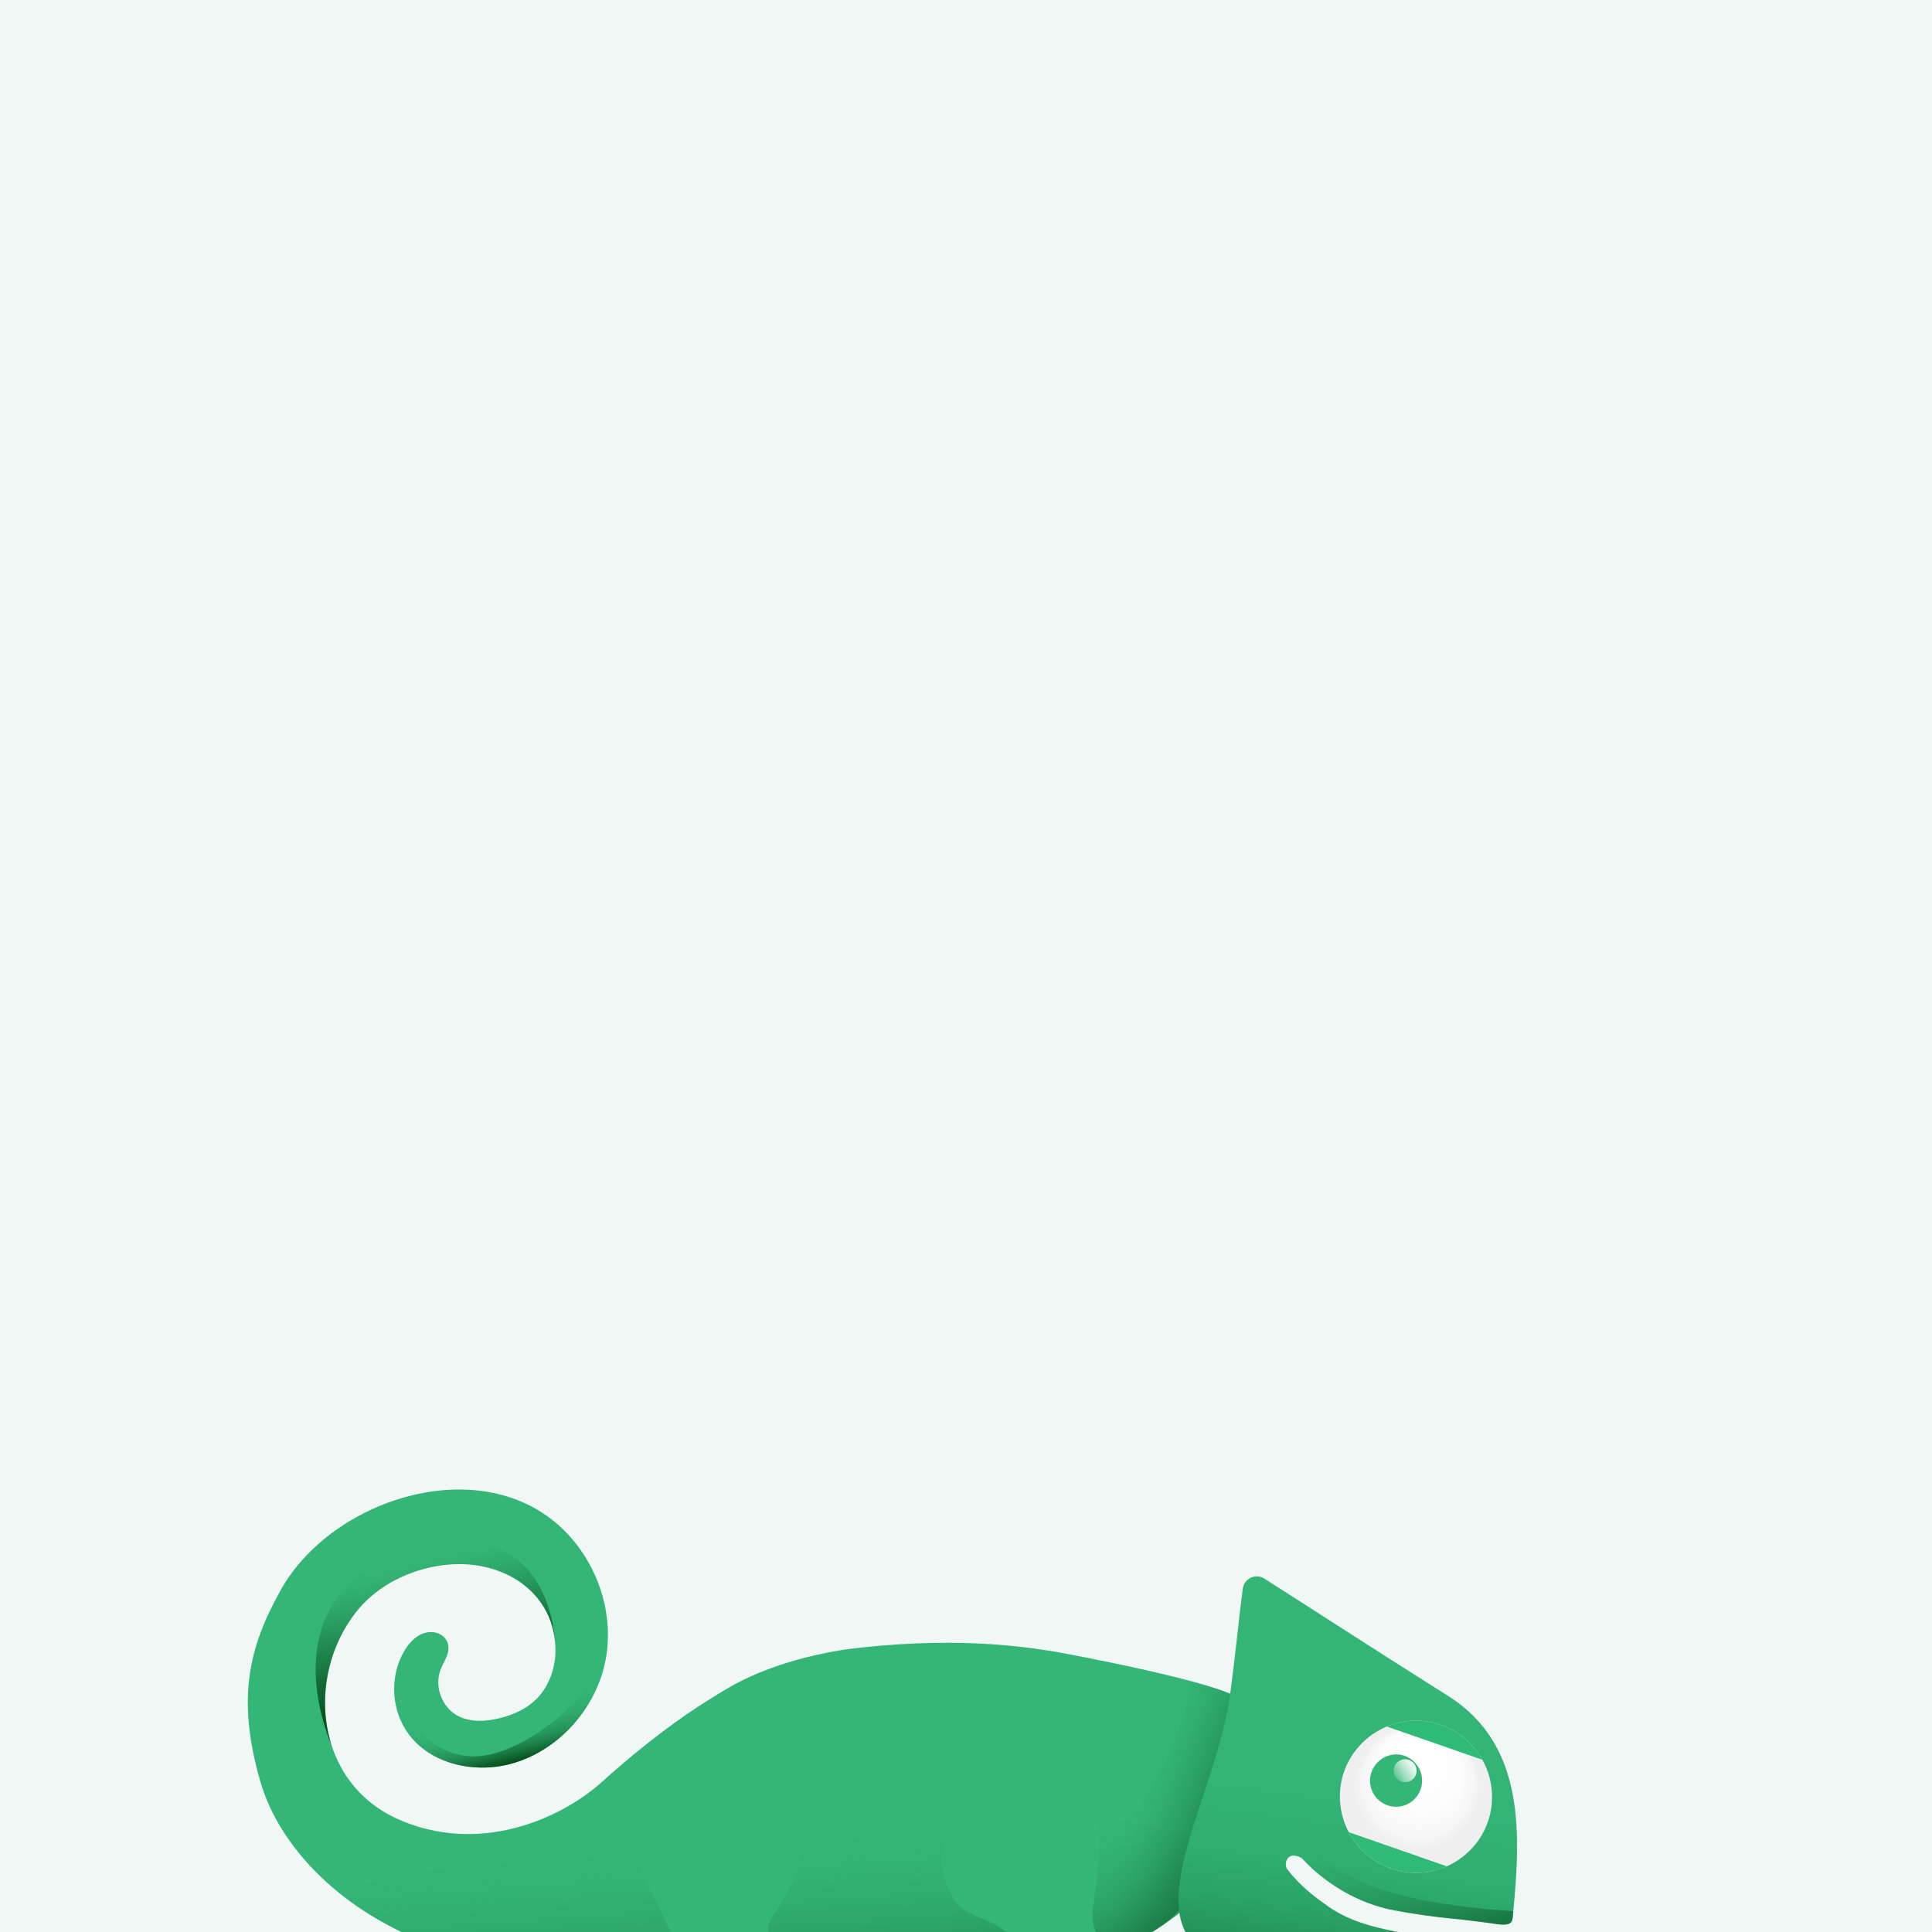
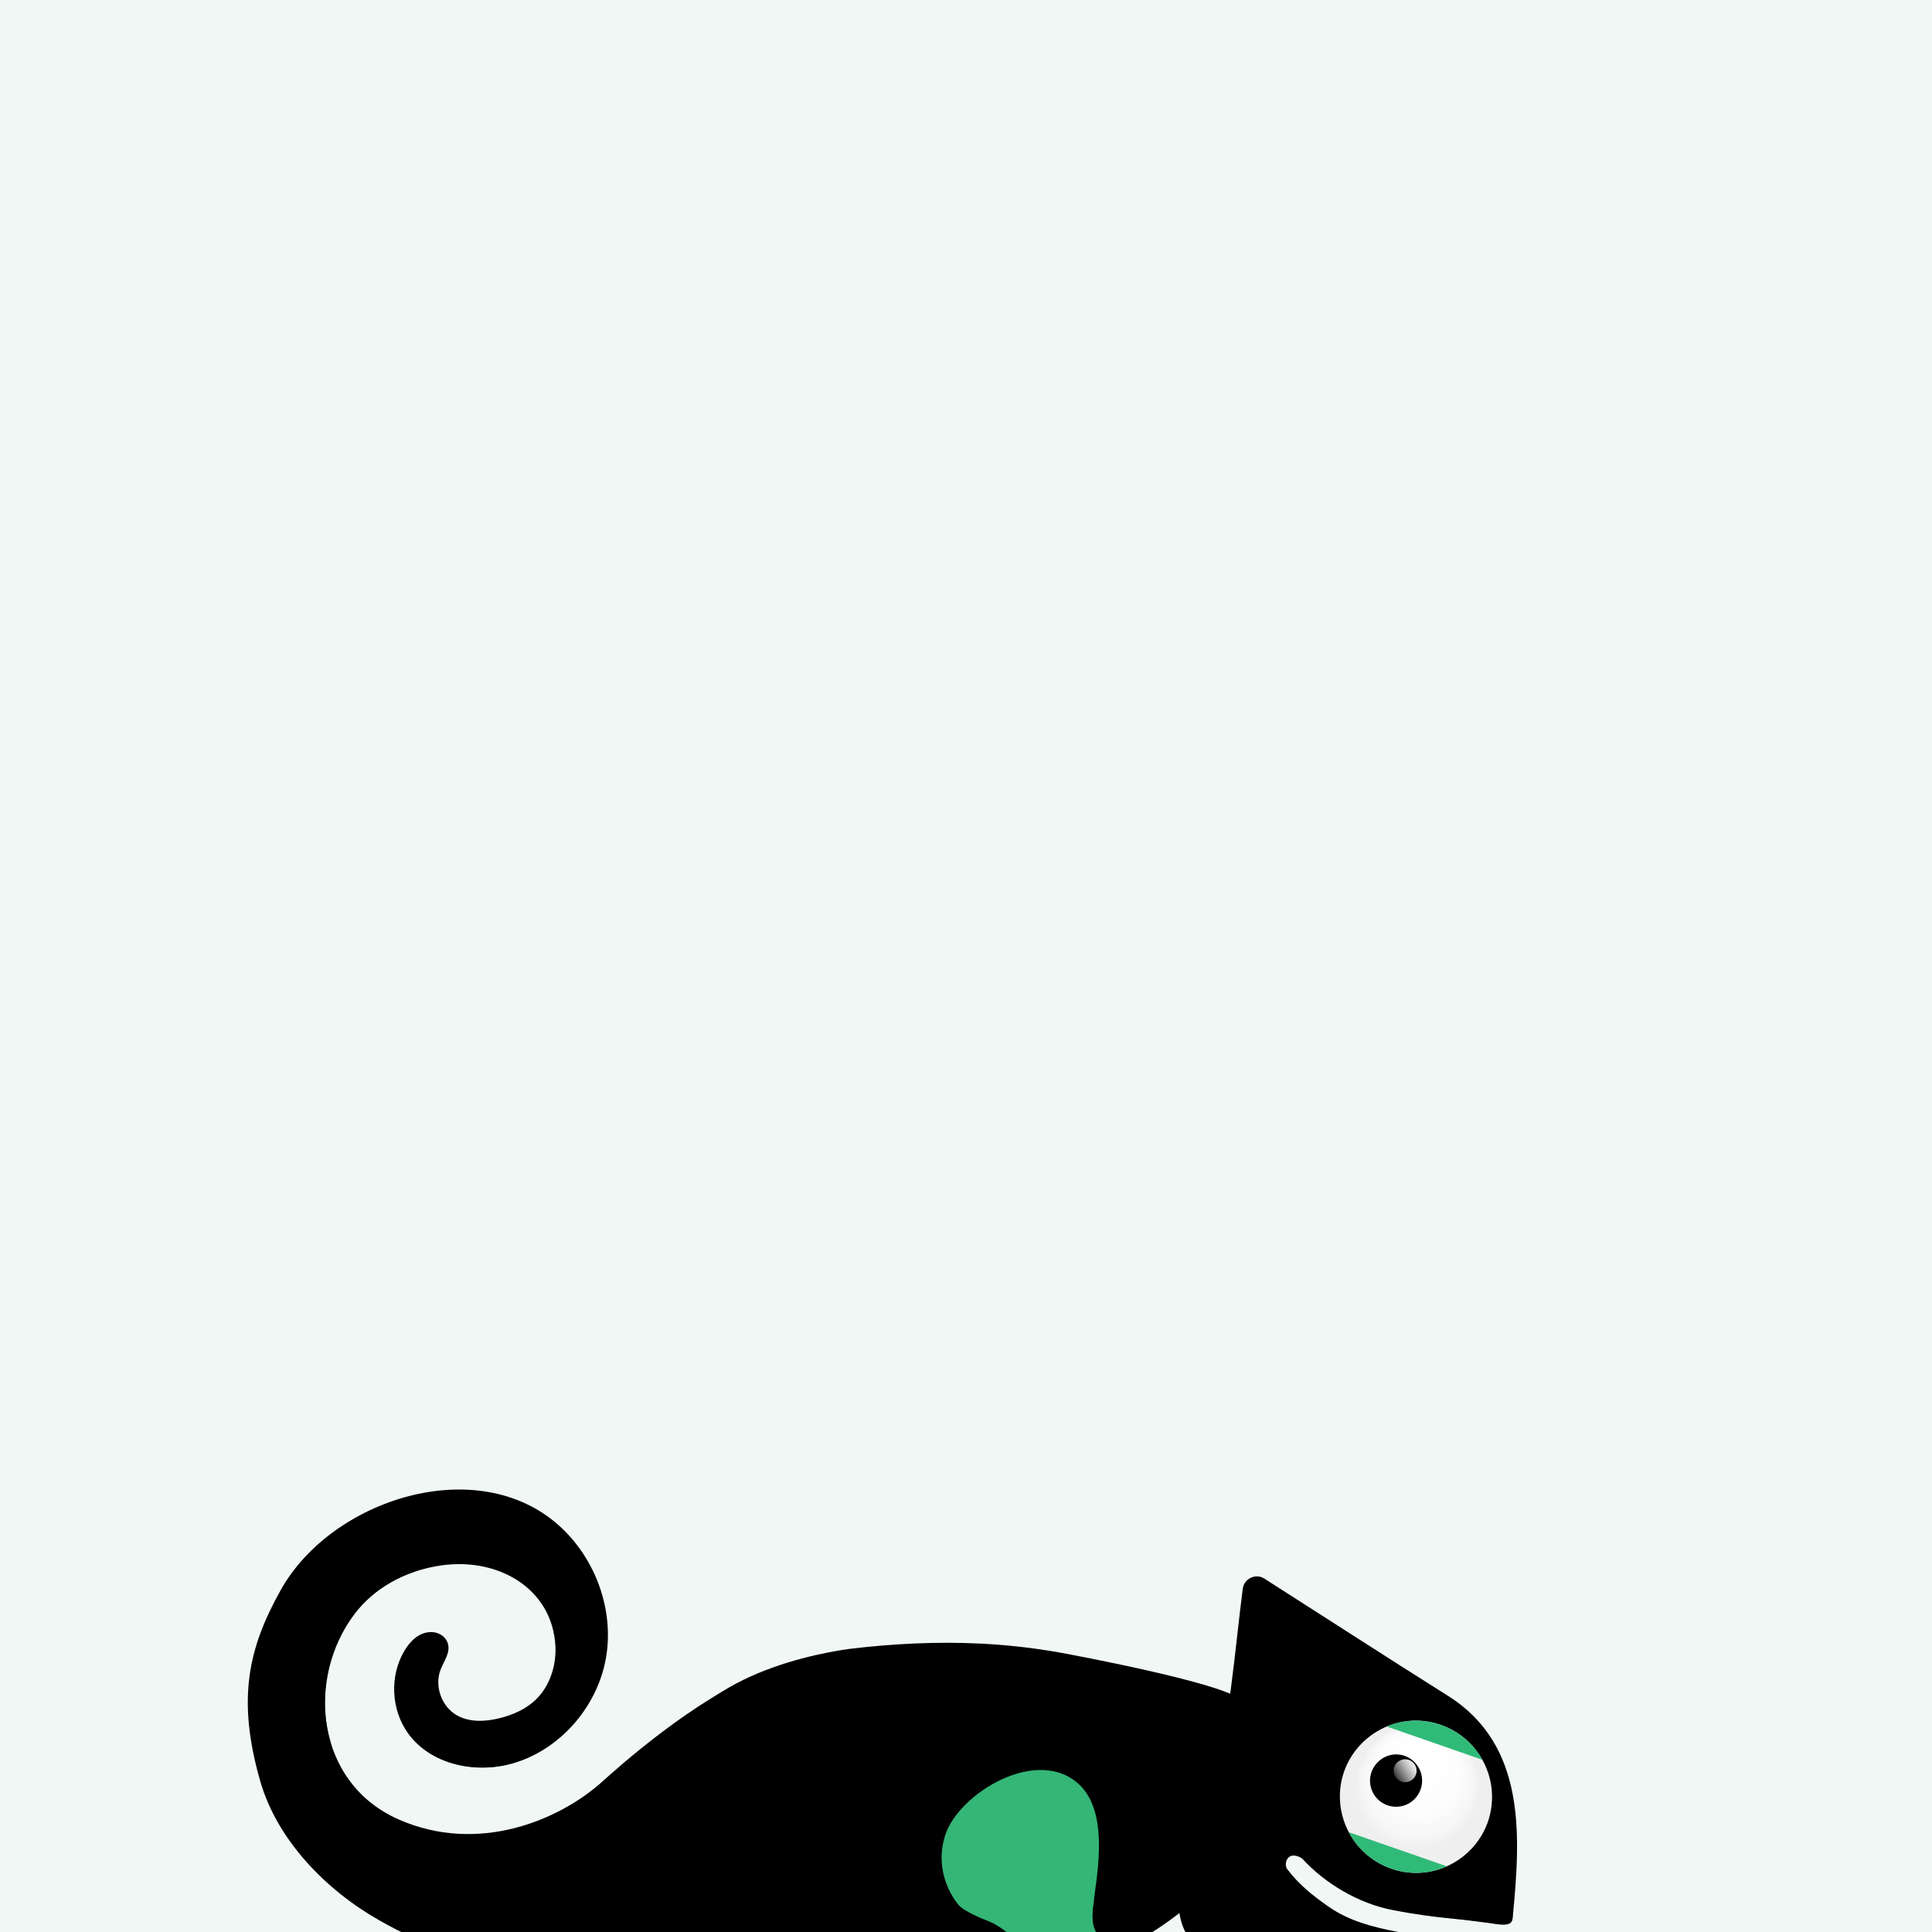
<svg xmlns="http://www.w3.org/2000/svg" width="800" height="800" viewBox="0 0 800 800">
  <path fill="#f0f7f4" d="M0 0h800v800H0z" />
  <svg width="656" height="656" x="72" y="208" aria-hidden="true" class="laying-geeko spot-illustration" preserveAspectRatio="xMidYMax meet" viewBox="0 0 1073.12 404.41">
    <defs id="defs58">
+       <radialGradient id="gl-radial-gradient" cx="600" cy="749.63" r="630.34" fx="600" fy="749.63" gradientTransform="matrix(1 0 0 .03 -63.44 329.92)" gradientUnits="userSpaceOnUse">
+         <stop id="stop1" offset="0" stop-color="#000" stop-opacity=".8" />
+         <stop id="stop2" offset=".85" stop-color="#000" stop-opacity="0" />
+       </radialGradient>
+       <radialGradient id="gl-radial-gradient-3" cx="879.99" cy="575.1" r="51.57" fx="879.99" fy="539.14" gradientTransform="rotate(-4.42 -4336.36 1206.26)" gradientUnits="userSpaceOnUse">
+         <stop id="stop32" offset="0" stop-color="#fff" />
+         <stop id="stop33" offset=".53" stop-color="#fdfdfd" />
+         <stop id="stop34" offset=".73" stop-color="#f6f6f6" />
+         <stop id="stop35" offset=".82" stop-color="#efefef" />
+       </radialGradient>
+       <radialGradient id="gl-radial-gradient-4" cx="872" cy="653.52" r="55.01" fx="872" fy="653.52" gradientTransform="translate(-63.44 -398.14)" href="#radial-gradient-2" />
+       <radialGradient id="gl-radial-gradient-5" cx="1404.83" cy="2758.47" r="182.32" fx="1404.83" fy="2758.47" gradientTransform="rotate(29.21 5872.13 -293.12)" href="#radial-gradient-2" />
+       <radialGradient id="gl-radial-gradient-6" cx="257.95" cy="-688.17" r="91.39" fx="257.95" fy="-688.17" gradientTransform="rotate(-13.77 3284.49 76.8)" href="#radial-gradient-2" />
+       <radialGradient id="gl-radialGradient79" cx="850.06" cy="536.25" r="100.11" fx="850.06" fy="536.25" gradientTransform="rotate(-4.42 -4336.36 1206.26)" gradientUnits="userSpaceOnUse" href="#radial-gradient-2" />
+       <radialGradient id="gl-radialGradient82" cx="879.99" cy="575.1" r="51.57" fx="879.99" fy="539.14" gradientTransform="rotate(-4.42 -4336.36 1206.26)" gradientUnits="userSpaceOnUse" href="#radial-gradient-3" />
      <linearGradient id="gl-linear-gradient" x1="1347.04" x2="1424.83" y1="2808.2" y2="2927.02" gradientTransform="rotate(29.21 5872.13 -293.12)" gradientUnits="userSpaceOnUse">
        <stop id="stop3" offset="0" stop-color="#fff" stop-opacity="0" />
        <stop id="stop4" offset=".26" stop-color="#dee9e2" stop-opacity=".07" />
        <stop id="stop5" offset=".65" stop-color="#83ae92" stop-opacity=".27" />
        <stop id="stop6" offset="1" stop-color="#196835" stop-opacity=".5" />
      </linearGradient>
      <linearGradient id="gl-linear-gradient-2" x1="1554.33" x2="1626.63" y1="2710.58" y2="2701.42" gradientTransform="rotate(29.21 5872.13 -293.12)" gradientUnits="userSpaceOnUse">
        <stop id="stop7" offset="0" stop-color="#fff" stop-opacity="0" />
        <stop id="stop8" offset=".05" stop-color="#f1f5f2" stop-opacity=".03" />
        <stop id="stop9" offset=".67" stop-color="#548f69" stop-opacity=".37" />
        <stop id="stop10" offset="1" stop-color="#196835" stop-opacity=".5" />
-       </linearGradient>
-       <linearGradient id="gl-linear-gradient-3" x1="257.56" x2="257.56" y1="-555.75" y2="-365.46" gradientTransform="rotate(-13.77 3284.49 76.8)" gradientUnits="userSpaceOnUse">
-         <stop id="stop11" offset="0" stop-color="#fff" stop-opacity="0" />
-         <stop id="stop12" offset=".45" stop-color="#fafcfb" stop-opacity=".02" />
-         <stop id="stop13" offset=".61" stop-color="#ebf2ee" stop-opacity=".08" />
-         <stop id="stop14" offset=".72" stop-color="#d1e1d7" stop-opacity=".2" />
-         <stop id="stop15" offset=".81" stop-color="#acc8b6" stop-opacity=".36" />
-         <stop id="stop16" offset=".89" stop-color="#7ba88b" stop-opacity=".57" />
-         <stop id="stop17" offset=".96" stop-color="#408258" stop-opacity=".83" />
-         <stop id="stop18" offset="1" stop-color="#196835" />
-       </linearGradient>
-       <linearGradient id="gl-linear-gradient-4" x1="444.14" x2="444.14" y1="588.09" y2="746.29" gradientUnits="userSpaceOnUse">
-         <stop id="stop19" offset="0" stop-color="#1b6936" stop-opacity="0" />
-         <stop id="stop20" offset=".57" stop-color="#1a6835" stop-opacity=".02" />
-         <stop id="stop21" offset=".77" stop-color="#1a6835" stop-opacity=".08" />
-         <stop id="stop22" offset=".92" stop-color="#196835" stop-opacity=".2" />
-         <stop id="stop23" offset="1" stop-color="#196835" stop-opacity=".3" />
      </linearGradient>
      <linearGradient id="gl-linear-gradient-5" x1="842.35" x2="842.35" y1="441.25" y2="707.99" gradientTransform="rotate(-4.42 -4336.36 1206.26)" gradientUnits="userSpaceOnUse">
        <stop id="stop24" offset="0" stop-color="#0d6b37" stop-opacity="0" />
        <stop id="stop25" offset=".51" stop-color="#0c6a36" stop-opacity=".02" />
        <stop id="stop26" offset=".7" stop-color="#0c6a36" stop-opacity=".08" />
        <stop id="stop27" offset=".83" stop-color="#0c6a36" stop-opacity=".19" />
        <stop id="stop28" offset=".93" stop-color="#0b6a36" stop-opacity=".35" />
        <stop id="stop29" offset="1" stop-color="#0b6a36" stop-opacity=".5" />
      </linearGradient>
      <linearGradient id="gl-linear-gradient-6" x1="0%" x2="100%" y1="100%" y2="0%" gradientUnits="objectBoundingBox">
        <stop id="stop36" offset="0" stop-color="#fff" stop-opacity="0" />
        <stop id="stop37" offset=".07" stop-color="#fff" stop-opacity=".1" />
        <stop id="stop38" offset=".27" stop-color="#fff" stop-opacity=".37" />
        <stop id="stop39" offset=".46" stop-color="#fff" stop-opacity=".59" />
        <stop id="stop40" offset=".63" stop-color="#fff" stop-opacity=".77" />
        <stop id="stop41" offset=".78" stop-color="#fff" stop-opacity=".9" />
        <stop id="stop42" offset=".91" stop-color="#fff" stop-opacity=".97" />
        <stop id="stop43" offset="1" stop-color="#fff" />
      </linearGradient>
      <linearGradient id="gl-linear-gradient-7" x1="852.15" x2="903.08" y1="593.07" y2="681.3" gradientTransform="rotate(-4.42 -4336.36 1206.26)" gradientUnits="userSpaceOnUse">
        <stop id="stop44" offset="0" stop-color="#fff" stop-opacity="0" />
        <stop id="stop45" offset="1" stop-color="#196835" stop-opacity=".5" />
      </linearGradient>
-       <linearGradient id="gl-linear-gradient-8" x1="658.21" x2="661.45" y1="436.84" y2="743.72" gradientTransform="translate(-63.44 -398.14)" href="#linear-gradient-4" />
      <linearGradient id="gl-linear-gradient-9" x1="295.32" x2="295.32" y1="-604.69" y2="-544.77" gradientTransform="rotate(-13.77 3284.49 76.8)" gradientUnits="userSpaceOnUse">
        <stop id="stop46" offset="0" stop-color="#fff" stop-opacity="0" />
        <stop id="stop47" offset=".21" stop-color="#f6f9f7" stop-opacity=".04" />
        <stop id="stop48" offset=".4" stop-color="#dde9e1" stop-opacity=".14" />
        <stop id="stop49" offset=".59" stop-color="#b4cdbd" stop-opacity=".33" />
        <stop id="stop50" offset=".77" stop-color="#79a789" stop-opacity=".58" />
        <stop id="stop51" offset=".95" stop-color="#2e7647" stop-opacity=".91" />
        <stop id="stop52" offset="1" stop-color="#196835" />
      </linearGradient>
      <linearGradient id="gl-linear-gradient-10" x1="256.9" x2="256.9" y1="-701.75" y2="-586.69" gradientTransform="rotate(-13.77 3284.49 76.8)" gradientUnits="userSpaceOnUse">
        <stop id="stop53" offset="0" stop-color="#fff" stop-opacity="0" />
        <stop id="stop54" offset=".17" stop-color="#bdd4c5" stop-opacity=".28" />
        <stop id="stop55" offset=".4" stop-color="#76a586" stop-opacity=".6" />
        <stop id="stop56" offset=".62" stop-color="#428359" stop-opacity=".82" />
        <stop id="stop57" offset=".82" stop-color="#236e3e" stop-opacity=".95" />
        <stop id="stop58" offset="1" stop-color="#196835" />
      </linearGradient>
-       <linearGradient id="gl-linearGradient79" x1="444.14" x2="444.14" y1="588.09" y2="746.29" gradientTransform="translate(-63.44 -398.14)" gradientUnits="userSpaceOnUse" href="#linear-gradient-4" />
-       <radialGradient id="gl-radial-gradient" cx="600" cy="749.63" r="630.34" fx="600" fy="749.63" gradientTransform="matrix(1 0 0 .03 -63.44 329.92)" gradientUnits="userSpaceOnUse">
-         <stop id="stop1" offset="0" stop-color="#000" stop-opacity=".8" />
-         <stop id="stop2" offset=".85" stop-color="#000" stop-opacity="0" />
-       </radialGradient>
-       <radialGradient id="gl-radial-gradient-2" cx="850.06" cy="536.25" r="100.11" fx="850.06" fy="536.25" gradientTransform="rotate(-4.42 853.87 583.38)" gradientUnits="userSpaceOnUse">
-         <stop id="stop30" offset="0" stop-color="#a7d8bb" />
-         <stop id="stop31" offset="1" stop-color="#fff" stop-opacity="0" />
-       </radialGradient>
-       <radialGradient id="gl-radial-gradient-3" cx="879.99" cy="575.1" r="51.57" fx="879.99" fy="539.14" gradientTransform="rotate(-4.42 -4336.36 1206.26)" gradientUnits="userSpaceOnUse">
-         <stop id="stop32" offset="0" stop-color="#fff" />
-         <stop id="stop33" offset=".53" stop-color="#fdfdfd" />
-         <stop id="stop34" offset=".73" stop-color="#f6f6f6" />
-         <stop id="stop35" offset=".82" stop-color="#efefef" />
-       </radialGradient>
-       <radialGradient id="gl-radial-gradient-4" cx="872" cy="653.52" r="55.01" fx="872" fy="653.52" gradientTransform="translate(-63.44 -398.14)" href="#radial-gradient-2" />
-       <radialGradient id="gl-radial-gradient-5" cx="1404.83" cy="2758.47" r="182.32" fx="1404.83" fy="2758.47" gradientTransform="rotate(29.21 5872.13 -293.12)" href="#radial-gradient-2" />
-       <radialGradient id="gl-radial-gradient-6" cx="257.95" cy="-688.17" r="91.39" fx="257.95" fy="-688.17" gradientTransform="rotate(-13.77 3284.49 76.8)" href="#radial-gradient-2" />
-       <radialGradient id="gl-radialGradient79" cx="850.06" cy="536.25" r="100.11" fx="850.06" fy="536.25" gradientTransform="rotate(-4.42 -4336.36 1206.26)" gradientUnits="userSpaceOnUse" href="#radial-gradient-2" />
-       <radialGradient id="gl-radialGradient82" cx="879.99" cy="575.1" r="51.57" fx="879.99" fy="539.14" gradientTransform="rotate(-4.42 -4336.36 1206.26)" gradientUnits="userSpaceOnUse" href="#radial-gradient-3" />
      <clipPath id="gl-clipPath81" clipPathUnits="userSpaceOnUse">
        <path id="gl-path82" fill="url(#gl-radialGradient82)" d="M864.94 159.38c11.59 36.43-19.18 72.36-56.96 66.5a51.9 51.9 0 0 1-41.28-35.33c-11.56-36.4 19.2-72.32 56.96-66.5a51.8 51.8 0 0 1 41.28 35.32" class="cls-15" />
      </clipPath>
-       <style id="style1">.cls-15{fill:url(#gl-radial-gradient-3)}.cls-18{fill:#34b677}</style>
    </defs>
    <path id="gl-path58" fill="url(#gl-radial-gradient)" d="M1073.12 351.49c0 29.23-398.46 52.92-638.5 52.92S0 380.7 0 351.49s194.59-52.92 434.62-52.92 638.5 23.69 638.5 52.92" opacity=".4" style="mix-blend-mode:multiply;isolation:isolate" />
    <path id="gl-path59" d="M454.41 316.54a408 408 0 0 1-117.08 21.96c-67.82 2.43-138.86-13.06-198.13-46.65-36.38-20.61-69.28-54.51-80.7-94.31-16.17-56.32-7.72-90.77 13.85-129.42 34.41-61.61 133.2-93.26 188.48-43.75 24.88 22.29 37.75 57.63 31.71 90.49-6.04 32.84-31.36 61.7-63.49 70.73-24.94 6.99-54.85.77-70.19-20.11-11.7-15.95-12.89-38.91-2.88-55.97 3.9-6.66 9.88-12.8 18.02-12.96 4.79-.1 9.43 2.39 11.25 6.83 2.68 6.56-2.19 12.43-4.57 18.55-4.3 11.05.5 24.87 10.74 30.85 8.64 5.05 19.48 4.52 29.19 2.1 9.05-2.23 17.91-6.11 24.6-12.6 9.39-9.14 13.79-22.75 13.25-35.87-1.62-39.2-39.42-62.1-81.17-54.4-21.37 3.92-41.45 14.7-54.65 31.96-33.43 43.7-26.86 114.66 29.69 139.54 53.68 23.62 108.52.7 137.74-25.56 11.44-10.3 62.12-55.7 108.38-74.35 41.38 38.17 151.49 116.6 55.96 192.93z" class="cls-18" style="isolation:isolate" />
    <path id="gl-path60" d="M721.21 141.35c-15.91-11.25-110.87-29.08-121.33-30.97a424 424 0 0 0-53.82-6.04c-29.7-1.43-59.49.07-89 3.68-31.62 4.5-114.8 22.33-130.1 86.27-12.72 49.04 31.12 94.13 59.4 117.29 5.76 3.6 9.48 6.19 14.82 10.43 66.88 26.67 137.91 17.49 150.56 14.15 6.47-1.81 13.17-3.72 20.28-5.61a221 221 0 0 1 9.07-2.34l.39-.1c26.22-6.48 43.53-11.28 57.09-16.48 16.19-6.21 27.04-12.97 41.3-23.81 26.2-19.92 67.16-128.23 41.35-146.5z" class="cls-18" style="isolation:isolate" />
    <path id="gl-path61" fill="url(#gl-linear-gradient)" d="M679.86 287.84c9.26-7.04 20.35-25.13 29.7-46.37-56.23-26.78-284.61-37.08-284.61-37.08s-307.28 67.67-310.03 64.66c7.83 31.89 153.32 71.38 178.32 68.53 23.13 2.86 70.88 1.17 108.18-3.81 10.83.48 27.11-.03 45.13 1.33 31.13 6.52 76.87 7.32 105.17 1.07 6.47-1.81 13.17-3.72 20.28-5.61a221 221 0 0 1 9.07-2.34l.39-.1c26.22-6.48 43.53-11.28 57.09-16.48 16.19-6.21 27.04-12.97 41.3-23.81z" style="mix-blend-mode:multiply;isolation:isolate" />
    <path id="path62" fill="url(#gl-linear-gradient-2)" d="M721.21 141.35c-4.88-3.45-17.23-7.53-32.28-11.57 0 .02-4.85 49.2-47.12 101.15-12.67 15.57-53.64 97.07-37.68 90.74 7.84-3.11 57.44-12.8 78.2-38.32 25.62-31.5 26.86-71.45 40.76-79.56 7.84-28.17 9.64-54.28-1.88-62.44" style="mix-blend-mode:multiply;isolation:isolate" />
    <path id="path63" fill="url(#linear-gradient-3)" d="m368.46 336.09-15.34-26.63c-173.06 34.29-285.03-95.38-288.25-94.9 14.78 32.38 43.26 59.7 74.33 77.29 59.28 33.59 130.32 49.08 198.14 46.65q15.61-.58 31.13-2.41z" style="mix-blend-mode:multiply;isolation:isolate" />
    <path id="path64" d="M422.08 326.54c-21.38-5.88-21.63-31.78-16.7-37.11h-.05c.28-.84 13.49-17.58 17.71-35.58s-9.14-65.81-51.05-63.84-79.99 25.36-59.54 63.59q.08.14.15.32a237 237 0 0 1 4.94 8.03c7.85 13.5 14.54 27.63 20.75 41.96 5.97 13.78 11.56 27.68 23.51 37.78 7.91 6.7 17.68 6.46 28.04 6.46h59.17c8.04 0 6.08-5.36 2.61-8.91-7.84-8.02-19.11-9.83-29.55-12.7z" class="cls-18" style="isolation:isolate" />
    <path id="path65" fill="url(#linearGradient79)" d="M422.08 326.54c-21.38-5.88-21.63-31.78-16.7-37.11h-.05c.28-.84 13.49-17.58 17.71-35.58s-9.14-65.81-51.05-63.84-79.99 25.36-59.54 63.59q.08.14.15.32a237 237 0 0 1 4.94 8.03c7.85 13.5 14.54 27.63 20.75 41.96 5.97 13.78 11.56 27.68 23.51 37.78 7.91 6.7 17.68 6.46 28.04 6.46h59.17c8.04 0 6.08-5.36 2.61-8.91-7.84-8.02-19.11-9.83-29.55-12.7z" style="mix-blend-mode:multiply;isolation:isolate" />
    <path id="path73" d="M550.99 292.07c11.27 4.18 22.1 15.19 29.16 25.26 3.69 5.3 6.77 10.44 8.49 15.58 1.22 3.65 2.79 8.45 6.38 10.39.2.1.37.2.59.27 6.6 2.4 23.58 2 23.58 2h31.22c2.67.04 26.13-.03 25.54-2.65-2.83-12.54-17.33-14.8-28.38-21.35-10.18-6.07-19.83-12.95-24.21-24.78-.83-2.22-1.17-5.5-1.09-9.02v-.04c.06-2.47.32-5.05.79-7.47.74-13.03 11.72-58.92-8.99-79.63-28.12-28.12-82.68 5.06-91.68 33.75-8.1 25.82 7.11 45.2 10.2 48.1 3.09 2.92 13.01 7.6 18.39 9.6z" class="cls-18" style="isolation:isolate" />
    <path id="path74" fill="#34b677" d="M550.99 292.07c11.27 4.18 22.1 15.19 29.16 25.26 3.69 5.3 6.77 10.44 8.49 15.58 1.22 3.65 2.79 8.45 6.38 10.39.2.1.37.2.59.27 6.6 2.4 23.58 2 23.58 2h31.22c2.67.04 26.13-.03 25.54-2.65-2.83-12.54-17.33-14.8-28.38-21.35-10.18-6.07-19.83-12.95-24.21-24.78-.83-2.22-1.17-5.5-1.09-9.02v-.04c.06-2.47.32-5.05.79-7.47.74-13.03 11.72-58.92-8.99-79.63-28.12-28.12-82.68 5.06-91.68 33.75-8.1 25.82 7.11 45.2 10.2 48.1 3.09 2.92 13.01 7.6 18.39 9.6z" style="isolation:isolate" />
    <path id="path75" fill="url(#gl-radial-gradient-5)" d="m708.56 180.73 20.81-14.02c.23-11.85-2.12-21.1-8.16-25.36-15.91-11.25-110.87-29.08-121.33-30.97a424 424 0 0 0-53.82-6.04c-29.7-1.43-59.49.07-89 3.68a279 279 0 0 0-34.18 7.12c-8.66.68-33.73 12.3-41.2 15.86s-33.16 19.22-45.56 29.26c-50.12 34.94-52.27 54.29-107.43 69.6 62.53 9.45 76.82-65.88 199.37-87.56 122.57-21.7 280.5 38.43 280.5 38.43" opacity=".3" style="isolation:isolate" />
    <path id="path76" fill="url(#gl-radial-gradient-6)" d="M171.72 24.96C248.83 9.74 290.31 73 290.68 73.56c-4.98-18.77-15.35-36.2-29.85-49.2-55.28-49.5-154.08-17.85-188.48 43.76-8.25 14.78-14.56 28.95-18.32 43.95 0 0 40.24-71.83 117.7-87.11z" opacity=".3" style="isolation:isolate" />
    <path id="path77" fill="url(#gl-linear-gradient-9)" d="M149.87 143.35a50.5 50.5 0 0 0 8.99 22.14c15.33 20.88 45.25 27.1 70.19 20.1 30.18-8.47 54.34-34.45 62.17-64.8-.23.36-30.02 44.8-73.29 57.7-42.91 12.8-67.45-33.98-68.06-35.14" style="mix-blend-mode:multiply;isolation:isolate" />
    <path id="path78" fill="url(#gl-linear-gradient-10)" d="M122.64 83.98c13.2-17.26 33.28-28.05 54.65-31.96 41.75-7.7 79.55 15.2 81.17 54.4 0 0-.75-95.67-99.11-65-98.36 30.66-52.78 131.08-52.78 131.08v-.03c-9.12-29.21-3.15-63.35 16.07-88.47z" style="mix-blend-mode:multiply;isolation:isolate" />
    <g id="gl-head" transform="rotate(12 671 313)">
      <path id="path66" d="M875.47 261.95a333 333 0 0 1-53.21 5.15c-16.64.32-33.12-.37-48.7-6.91-12.26-5.18-22.87-10.5-32.95-19.2-1.51-1.32-2.7-5.41-.34-8.26 2.29-2.77 7.67-1.68 9.39-.43 17.37 12.37 42.57 21.72 67.86 21a436 436 0 0 0 40.54-2.8c6.79-.83 17.07-1.58 23.9-2.18 3.52-.32 13.21-.04 14.72-3.92.46-1.13.32-2.38.18-3.6-6.21-54.36-15-115.53-74.06-137.2-44.07-16.17-110.22-41.38-138.14-51.81-6.48-2.5-13.42 2.78-12.89 9.74 1.41 18.2 4.36 44.3 6.21 68.12 6.82 76.5-35.85 171.4 31.79 181.68 7.17.17 14.3.92 21.46 1.25 13.83.73 27.71.37 41.49-1.07 22.74-2.4 45.3-7.8 66.33-16.82 14.69-6.23 29.02-14.22 41.1-24.74 13.74-11.96 9.98-10.65-4.67-8z" class="cls-18" style="isolation:isolate" />
      <path id="gl-path67" fill="url(#gl-linear-gradient-5)" d="M875.47 261.95a333 333 0 0 1-53.21 5.15c-16.64.32-33.12-.37-48.7-6.91-12.26-5.18-22.87-10.5-32.95-19.2-1.51-1.32-2.7-5.41-.34-8.26 2.29-2.77 7.67-1.68 9.39-.43 17.37 12.37 42.57 21.72 67.86 21a436 436 0 0 0 40.54-2.8c6.79-.83 17.07-1.58 23.9-2.18 3.52-.32 13.21-.04 14.72-3.92.46-1.13.32-2.38.18-3.6-6.21-54.36-15-115.53-74.06-137.2-44.07-16.17-110.22-41.38-138.14-51.81-6.48-2.5-13.42 2.78-12.89 9.74 1.41 18.2 4.36 44.3 6.21 68.12 6.82 76.5-35.85 171.4 31.79 181.68 7.17.17 14.3.92 21.46 1.25 13.83.73 27.71.37 41.49-1.07 22.74-2.4 45.3-7.8 66.33-16.82 14.69-6.23 29.02-14.22 41.1-24.74 13.74-11.96 9.98-10.65-4.67-8z" style="mix-blend-mode:multiply;isolation:isolate" />
      <path id="gl-path68" fill="url(#gl-radialGradient79)" d="M894.97 225.18c-6.45-50-18.72-101.98-72.18-121.58-44.07-16.18-110.22-41.4-138.14-51.82-6.48-2.5-13.42 2.78-12.89 9.74.73 9.42 1.87 20.96 3.06 33.19 26.64 4.54 112.6 3.27 162.57 31.39 35.56 20 37 62.2 57.58 99.07z" opacity=".3" style="isolation:isolate" />
      <path id="path69" fill="url(#gl-radial-gradient-3)" d="M864.94 159.38c11.59 36.43-19.18 72.36-56.96 66.5a51.9 51.9 0 0 1-41.28-35.33c-11.56-36.4 19.2-72.32 56.96-66.5a51.8 51.8 0 0 1 41.28 35.32" class="cls-15" style="isolation:isolate" />
      <g id="gl-pupil" transform="translate(0 13.2)">
        <path id="gl-path70" d="M811.21 167.9a17.8 17.8 0 0 1-19.39 1.5 17.7 17.7 0 0 1-4.85-26.96 17.35 17.35 0 0 1 24.9-1.94 17.75 17.75 0 0 1-.65 27.4" class="cls-18" style="isolation:isolate" />
        <circle id="gl-circle70" cx="804.97" cy="146.07" r="7.78" fill="url(#gl-linear-gradient-6)" style="isolation:isolate" />
      </g>
      <path id="path71" fill="url(#gl-linear-gradient-7)" d="M773.1 232.87c-35.84-18.8-34.07 2.63-34.07 2.63h.02a6 6 0 0 1 1.22-2.8c2.29-2.76 7.67-1.67 9.39-.42 17.37 12.37 42.57 21.72 67.86 21a436 436 0 0 0 40.54-2.8c6.79-.83 17.07-1.58 23.9-2.18 3.52-.32 13.21-.04 14.72-3.92.46-1.13.32-2.38.18-3.6l-.43-3.68c-19.2 2.8-91.2 12.62-123.33-4.23" style="mix-blend-mode:multiply;isolation:isolate" />
      <path id="path72" fill="url(#gl-radial-gradient-4)" d="M875.47 261.95a333 333 0 0 1-53.21 5.15c-16.64.32-33.12-.37-48.7-6.91-12.26-5.18-22.87-10.5-32.95-19.2-1.06-.92-1.93-3.2-1.57-5.47 0 0-6.35 14.87 26.53 33.09 26.29 14.57 88.95 6.42 113.02 2.56.5-.42 1.06-.8 1.56-1.22 13.74-11.96 9.98-10.65-4.67-8z" opacity=".3" style="isolation:isolate" />
      <path id="gl-eyelids" fill="#30ba78" fill-opacity=".06" stroke="#30ba78" stroke-linejoin="round" stroke-width="27.72" d="m697.14 211.92 221.68 27.93M726.55 111.02l221.68 27.93" clip-path="url(#gl-clipPath81)" />
    </g>
  </svg>
</svg>
